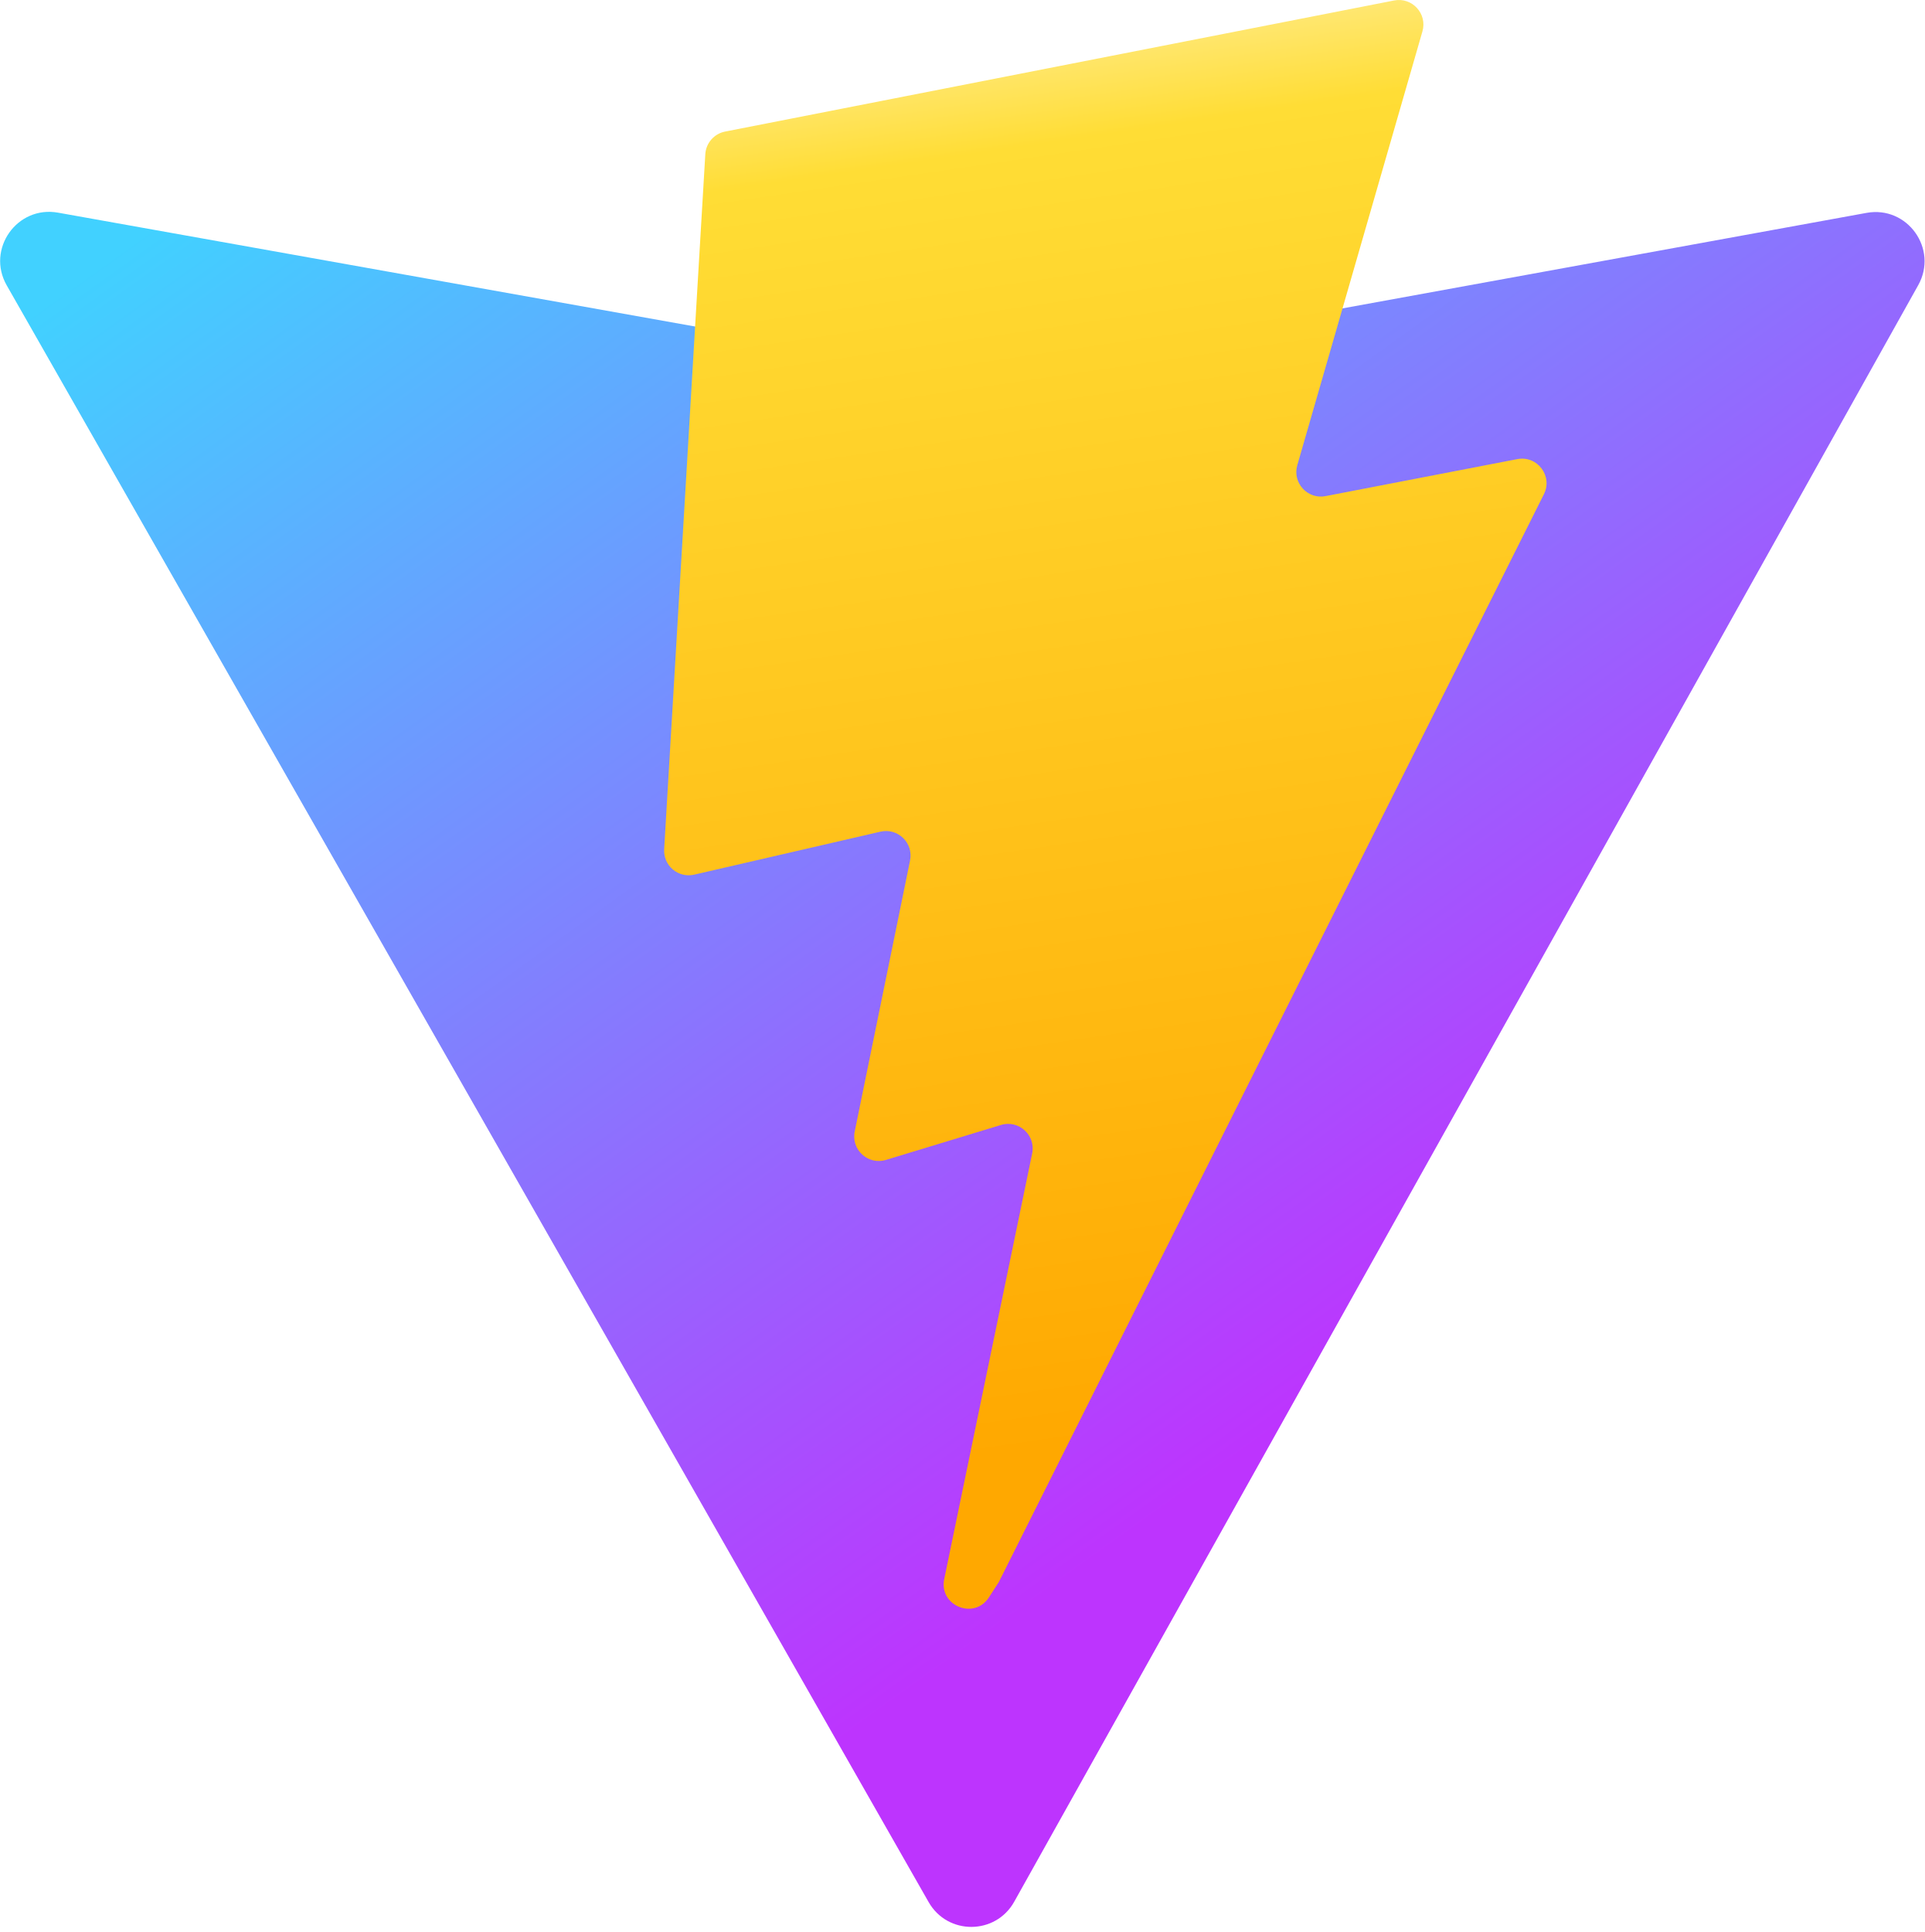
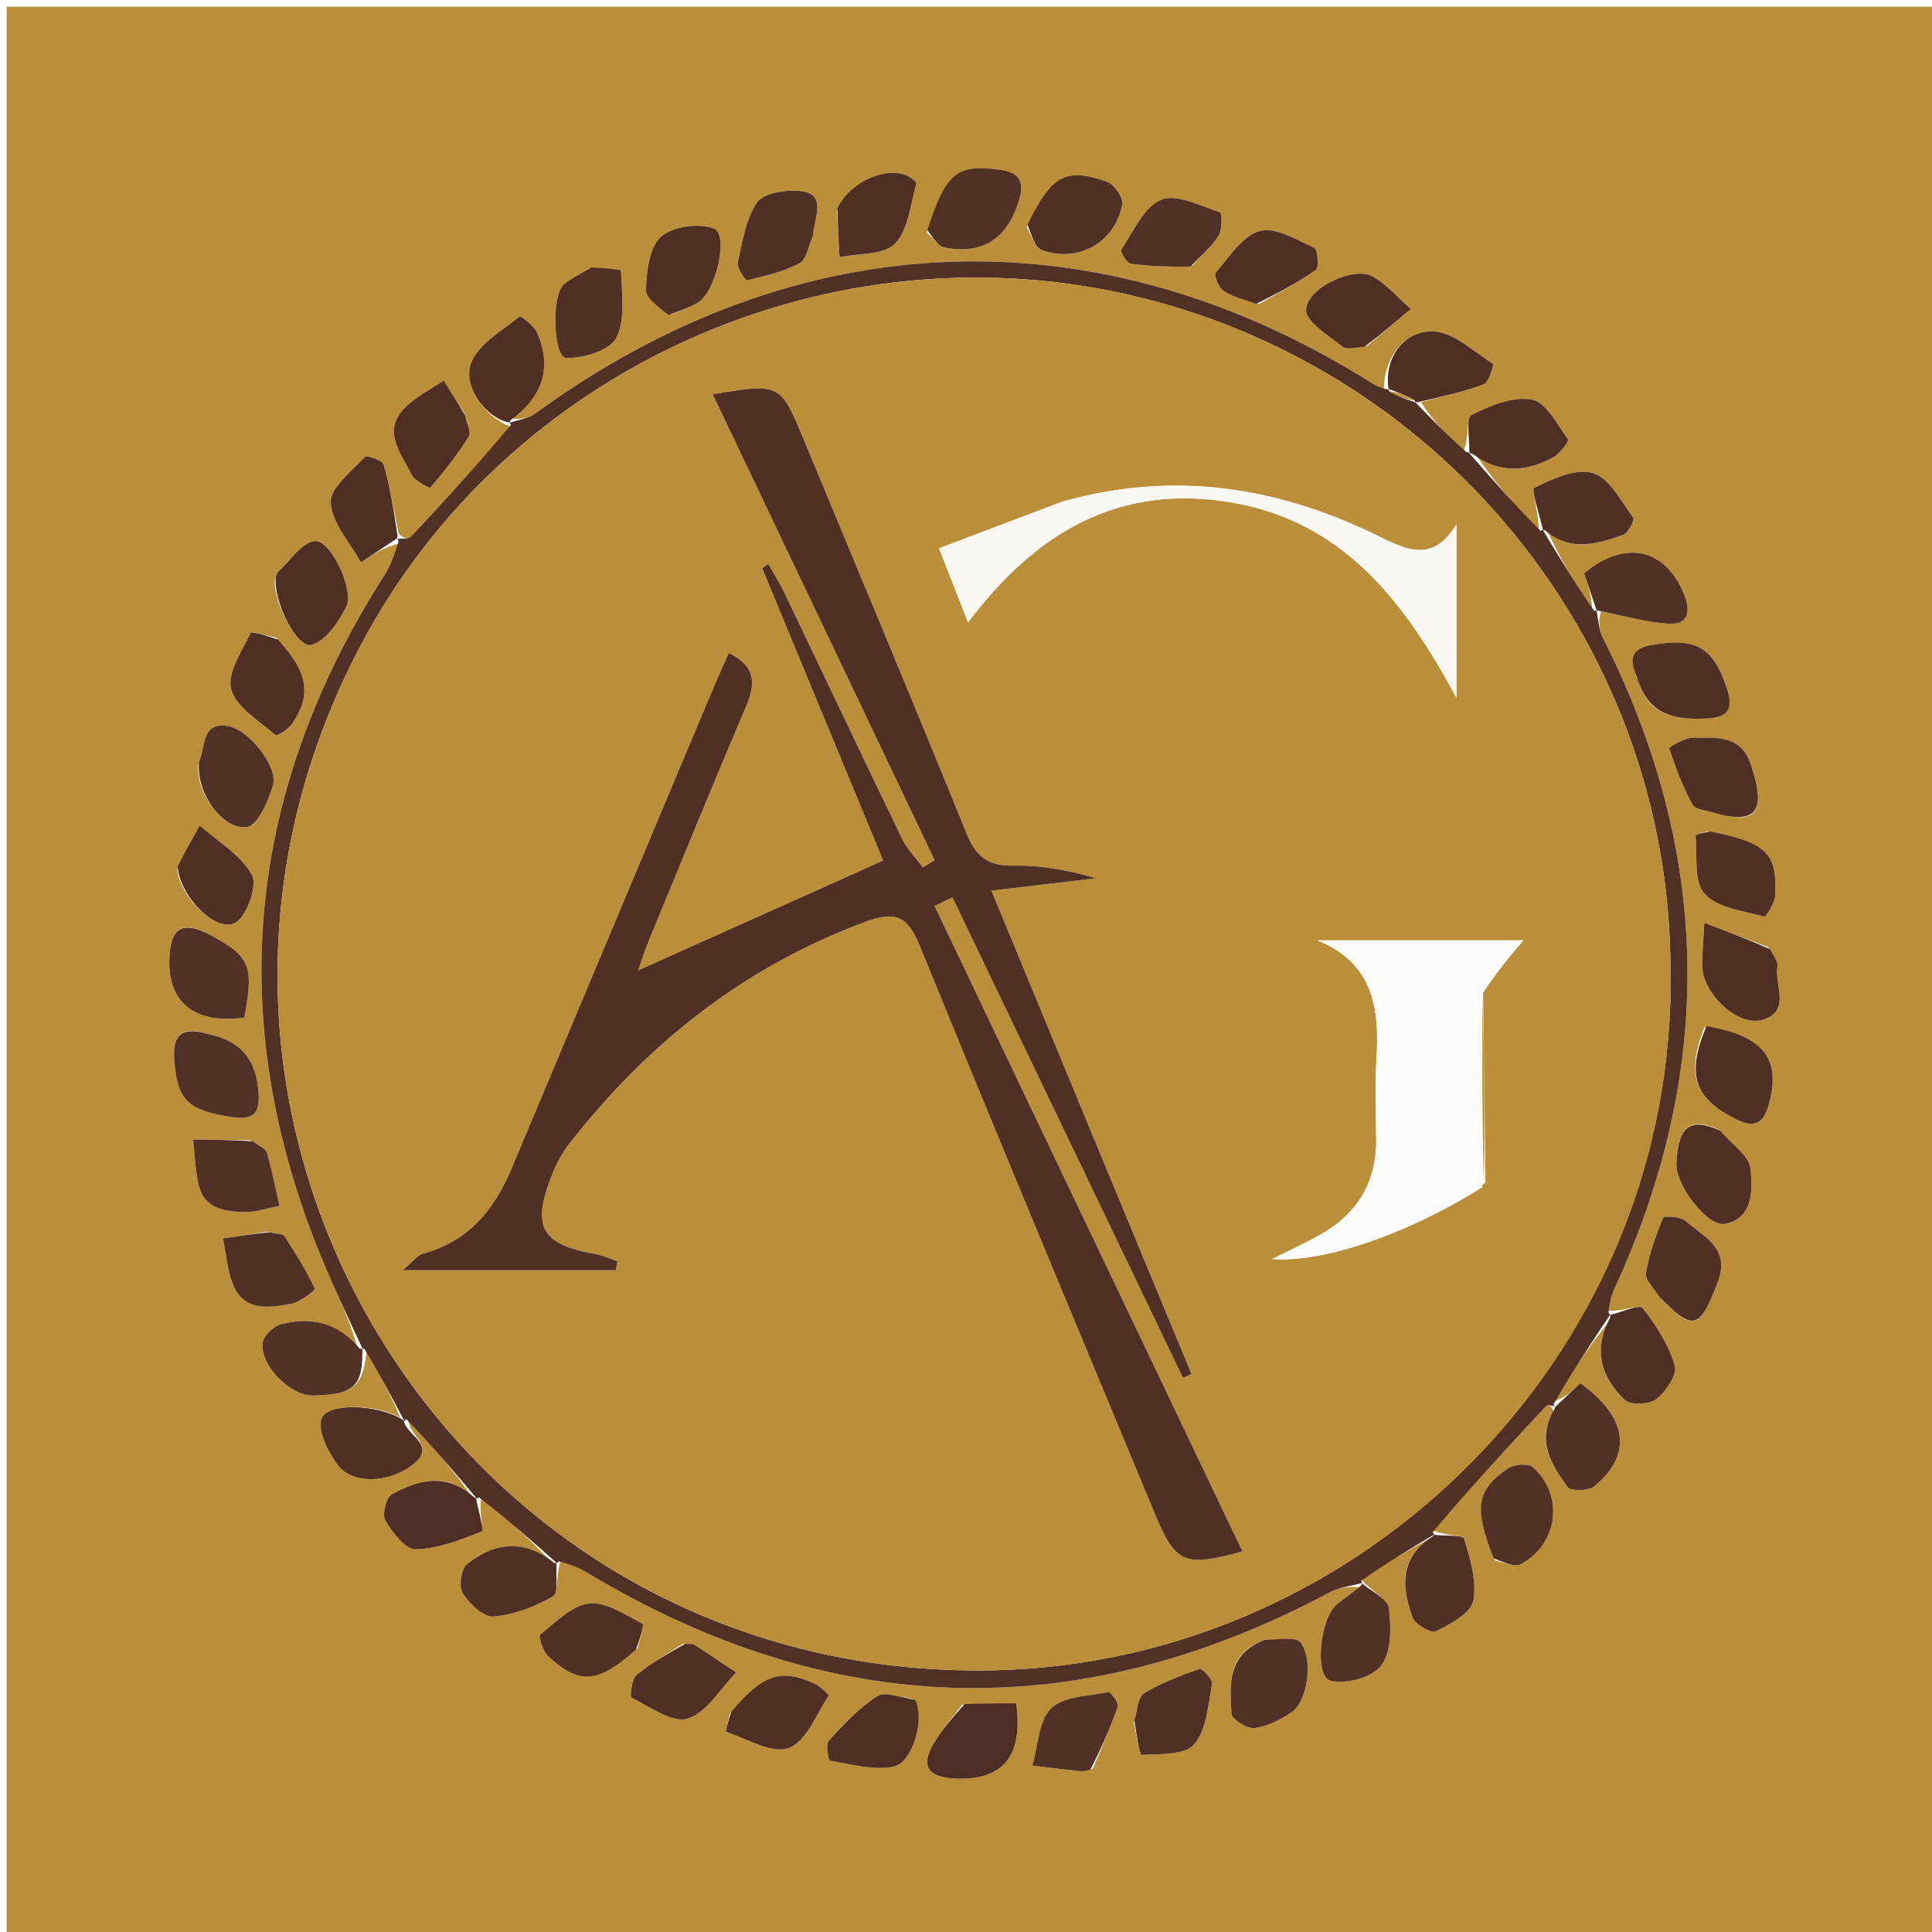
- <svg xmlns="http://www.w3.org/2000/svg" aria-hidden="true" role="img" class="iconify iconify--logos" width="31.88" height="32" preserveAspectRatio="xMidYMid meet" viewBox="0 0 256 257">
-   <defs>
-     <linearGradient id="IconifyId1813088fe1fbc01fb466" x1="-.828%" x2="57.636%" y1="7.652%" y2="78.411%">
-       <stop offset="0%" stop-color="#41D1FF" />
-       <stop offset="100%" stop-color="#BD34FE" />
-     </linearGradient>
-     <linearGradient id="IconifyId1813088fe1fbc01fb467" x1="43.376%" x2="50.316%" y1="2.242%" y2="89.03%">
-       <stop offset="0%" stop-color="#FFEA83" />
-       <stop offset="8.333%" stop-color="#FFDD35" />
-       <stop offset="100%" stop-color="#FFA800" />
-     </linearGradient>
-   </defs>
-   <path fill="url(#IconifyId1813088fe1fbc01fb466)" d="M255.153 37.938L134.897 252.976c-2.483 4.44-8.862 4.466-11.382.048L.875 37.958c-2.746-4.814 1.371-10.646 6.827-9.67l120.385 21.517a6.537 6.537 0 0 0 2.322-.004l117.867-21.483c5.438-.991 9.574 4.796 6.877 9.62Z" />
-   <path fill="url(#IconifyId1813088fe1fbc01fb467)" d="M185.432.063L96.44 17.501a3.268 3.268 0 0 0-2.634 3.014l-5.474 92.456a3.268 3.268 0 0 0 3.997 3.378l24.777-5.718c2.318-.535 4.413 1.507 3.936 3.838l-7.361 36.047c-.495 2.426 1.782 4.5 4.151 3.78l15.304-4.649c2.372-.72 4.652 1.36 4.15 3.788l-11.698 56.621c-.732 3.542 3.979 5.473 5.943 2.437l1.313-2.028l72.516-144.72c1.215-2.423-.88-5.186-3.54-4.672l-25.505 4.922c-2.396.462-4.435-1.77-3.759-4.114l16.646-57.705c.677-2.35-1.37-4.583-3.769-4.113Z" />
+ <svg xmlns="http://www.w3.org/2000/svg" version="1.1" id="Layer_1" x="0px" y="0px" width="100%" viewBox="0 0 288 288" enable-background="new 0 0 288 288" xml:space="preserve">
+   <path fill="#BB8F39" opacity="1" stroke="none" d=" M1,106   C1,70.667 1,35.833 1,1   C97,1 193,1 289,1   C289,97 289,193 289,289   C193,289 97,289 1,289   C1,228.167 1,167.333 1,106  M206.298,58.045   C205.71,57.741 205.094,57.479 204.535,57.127   C163.668,31.432 119.048,33.06 79.817,61.622   C78.752,62.397 77.257,62.58 76.113,62.35   C80.911,59.114 82.404,54.812 79.998,49.476   C79.55,48.482 77.606,47.07 77.446,47.2   C74.87,49.289 71.447,51.171 70.29,53.96   C68.791,57.572 72.573,62.463 76.328,63.667   C71.333,69.107 66.362,74.569 61.3,79.946   C60.888,80.383 59.854,80.234 59.415,79.484   C58.713,76.065 58.145,72.609 57.191,69.262   C57.01,68.625 54.666,67.831 54.404,68.114   C52.43,70.242 49.208,72.692 49.311,74.905   C49.452,77.943 52.177,80.86 53.795,83.83   C55.605,82.624 57.415,81.419 59.667,80.994   C58.872,82.605 58.22,84.306 57.26,85.811   C35.767,119.547 33.285,154.672 49.498,191.176   C50.965,194.478 52.521,197.741 53.307,201.159   C50.398,197.164 46.378,196.222 41.872,197.408   C40.754,197.702 39.255,199.159 39.148,200.207   C38.798,203.629 43.357,208.105 46.66,208.028   C52.845,207.884 54.138,206.641 54.664,201.168   C56.542,204.733 58.419,208.298 59.661,211.353   C56.084,209.214 48.525,209.098 47.901,211.59   C47.413,213.544 48.92,216.411 50.301,218.323   C52.433,221.277 57.921,221.176 61.569,218.297   C65.26,215.384 60.473,213.965 60.967,211.387   C64.349,215.404 67.732,219.422 70.288,223.024   C66.407,219.361 62.27,220.64 58.378,222.773   C57.541,223.232 56.93,225.811 57.448,226.673   C58.514,228.45 60.441,230.987 61.961,230.951   C65.313,230.874 68.681,229.52 71.881,228.274   C72.167,228.163 71.284,225.046 71.821,223.07   C75.554,226.387 79.287,229.704 82.303,232.991   C78.04,229.33 73.666,229.947 69.638,233.145   C68.747,233.852 68.356,236.513 68.974,237.494   C69.968,239.072 72.084,241.098 73.563,240.975   C76.615,240.721 79.751,239.507 82.438,237.966   C83.288,237.478 82.822,234.695 83.625,232.517   C84.951,233.167 86.333,233.722 87.594,234.479   C123.891,256.271 160.713,257.381 198.126,237.406   C199.6,236.619 201.395,236.434 202.843,236.642   C201.623,237.501 200.319,238.263 199.2,239.238   C196.767,241.359 195.914,249.884 198.309,250.528   C200.586,251.139 204.582,250.043 205.909,248.268   C207.444,246.214 207.385,242.536 207.026,239.688   C206.853,238.314 204.404,237.228 202.788,235.306   C206.482,233.104 210.176,230.902 213.341,229.294   C208.459,232.293 208.996,236.718 210.568,241.115   C210.939,242.151 213.341,243.53 214.021,243.187   C216.176,242.103 219.211,240.538 219.595,238.681   C220.198,235.757 219.151,232.375 218.24,229.357   C218.065,228.777 215.299,228.978 213.358,228.034   C219.065,221.867 224.763,215.691 230.512,209.564   C230.714,209.349 231.423,209.61 231.568,210.41   C228.837,214.801 231.328,218.355 233.706,221.693   C234.154,222.32 236.836,222.258 237.682,221.551   C243.396,216.774 242.655,211.331 235.568,206.178   C234.338,207.35 233.057,208.57 231.318,209.014   C234.216,204.67 237.114,200.326 240.109,196.711   C237.397,201.309 238.729,205.384 242.232,208.702   C243.075,209.502 245.893,209.364 246.92,208.547   C248.344,207.414 250.049,204.904 249.655,203.566   C248.743,200.47 246.878,197.537 244.842,194.981   C244.383,194.404 241.652,195.635 239.534,195.341   C239.911,194.251 240.197,193.119 240.678,192.076   C255.718,159.443 255.161,127.112 238.913,95.04   C238.301,93.831 238.272,92.326 238.657,91.143   C242.091,91.794 245.508,92.82 248.965,92.977   C251.609,93.097 252.052,91.14 251.098,88.744   C248.303,81.719 242.301,80.364 236.142,85.453   C236.768,87.308 237.393,89.162 237.311,91.159   C234.86,87.089 232.409,83.02 230.689,79.185   C234.266,82.401 238.157,81.016 241.912,79.744   C242.679,79.484 243.714,77.503 243.469,77.172   C241.655,74.72 239.916,71.274 237.43,70.518   C234.9,69.749 231.404,71.408 228.685,72.73   C228.22,72.956 229.528,76.829 229.333,79.306   C225.901,75.393 222.469,71.481 220.017,67.768   C223.762,70.77 227.697,70.248 231.554,68.159   C232.537,67.626 233.93,65.749 233.745,65.493   C232.148,63.28 230.48,59.971 228.351,59.574   C225.532,59.047 222.084,60.474 219.327,61.884   C218.503,62.306 219.088,65.482 218.103,67.318   C215.724,64.863 213.346,62.408 211.812,59.949   C214.942,59.101 218.138,58.429 221.155,57.283   C221.938,56.985 222.709,54.332 222.554,54.234   C219.63,52.388 216.571,49.413 213.531,49.404   C208.866,49.389 206.296,53.787 206.298,58.045  M188.173,244.624   C182.847,246.609 183.33,251.232 183.584,255.479   C183.633,256.305 185.92,257.726 187.029,257.598   C188.912,257.381 190.802,256.348 192.464,255.299   C194.842,253.8 195.9,247.495 193.856,244.829   C193.153,243.914 190.578,244.434 188.173,244.624  M138.168,34.681   C139.042,35.447 139.822,36.708 140.807,36.896   C146.577,37.998 150.218,35.522 151.942,29.74   C152.74,27.063 151.954,25.708 149.093,25.314   C142.662,24.427 141.033,25.66 138.168,34.681  M162.908,263.658   C164.176,260.588 165.544,257.553 166.615,254.416   C166.799,253.876 165.577,252.179 165.242,252.244   C162.283,252.818 158.557,252.834 156.686,254.672   C154.79,256.535 154.743,260.28 153.886,263.201   C156.319,263.488 158.75,263.784 161.185,264.049   C161.501,264.084 161.835,263.957 162.908,263.658  M222.85,232.619   C224.132,232.846 225.731,233.678 226.643,233.2   C232.275,230.246 233.223,222.941 228.514,218.723   C227.829,218.11 225.689,218.266 224.791,218.888   C220.062,222.16 219.701,224.725 222.85,232.619  M30.485,138.97   C27.081,137.266 25.609,138.548 25.302,142.122   C24.694,149.191 28.729,152.722 36.41,151.699   C37.893,143.877 37.325,142.53 30.485,138.97  M153.035,33.862   C153.771,35.034 154.256,36.886 155.284,37.264   C160.716,39.259 166.246,36.14 167.292,30.462   C167.474,29.472 166.08,27.47 165.006,27.091   C158.869,24.928 156.773,26.12 153.035,33.862  M37.238,169.962   C34.418,169.93 31.598,169.898 28.779,169.867   C29.032,172.083 29.098,174.342 29.579,176.508   C30.404,180.225 33.53,180.63 36.562,180.667   C38.259,180.688 39.964,180.086 41.665,179.765   C41.065,177.125 40.56,174.458 39.8,171.865   C39.608,171.212 38.601,170.799 37.238,169.962  M29.568,113.973   C29.199,118.091 33.071,123.751 36.835,123.26   C38.407,123.055 40.017,119.39 40.695,117.034   C41.498,114.24 36.976,108.645 33.887,108.213   C30.048,107.676 30.663,111.141 29.568,113.973  M69.183,61.517   C68.169,59.914 67.156,58.311 66.142,56.708   C64.18,58.063 61.945,59.152 60.314,60.828   C56.889,64.348 59.839,67.615 61.356,70.751   C61.809,71.687 64.062,72.812 64.145,72.714   C66.191,70.29 68.167,67.784 69.871,65.111   C70.262,64.498 69.609,63.22 69.183,61.517  M101.74,245.062   C99.428,246.582 96.972,247.933 94.881,249.714   C94.15,250.336 93.866,252.929 94.149,253.07   C96.876,254.424 100.22,256.903 102.498,256.195   C105.348,255.31 107.361,251.728 109.735,249.31   C107.656,247.925 105.586,246.527 103.488,245.171   C103.239,245.01 102.842,245.078 101.74,245.062  M177.778,39.538   C179.108,38.066 180.664,36.731 181.679,35.067   C182.228,34.167 182.163,31.747 181.846,31.645   C178.944,30.705 175.388,28.826 173.085,29.782   C170.499,30.855 168.951,34.54 167.146,37.219   C166.955,37.503 167.991,39.242 168.593,39.325   C171.415,39.714 174.285,39.759 177.778,39.538  M39.782,183.62   C37.604,183.948 35.426,184.276 33.249,184.605   C33.685,186.797 33.86,189.085 34.611,191.164   C36.2,195.561 39.975,194.987 43.416,194.353   C44.747,194.107 47.03,192.287 46.947,192.114   C45.645,189.411 44.079,186.825 42.43,184.307   C42.16,183.894 41.205,183.931 39.782,183.62  M247.718,193.713   C252.231,198.329 253.338,198.101 255.679,192.074   C255.918,191.457 256.203,190.849 256.366,190.211   C257.499,185.751 253.715,184.198 251.264,181.996   C250.532,181.339 248.032,181.242 247.913,181.532   C246.822,184.194 245.831,186.957 245.363,189.782   C245.198,190.779 246.557,192.028 247.718,193.713  M30.632,154.024   C27.137,152.986 25.711,154.215 25.971,157.904   C26.4,163.983 27.909,165.507 34.509,166.507   C37.533,166.965 38.763,166.233 38.545,162.92   C38.231,158.14 36.076,155.211 30.632,154.024  M26.426,129.574   C26.774,133.518 32.044,139.009 34.985,137.599   C36.719,136.768 38.417,132.039 37.56,130.451   C35.944,127.456 32.47,125.464 29.768,123.055   C28.695,124.971 27.622,126.887 26.426,129.574  M203.768,51.585   C205.946,49.742 208.123,47.899 210.301,46.056   C208.408,44.401 206.719,42.377 204.569,41.185   C201.82,39.662 194.766,42.925 194.699,46.21   C194.663,48.022 198.084,50.021 200.15,51.684   C200.752,52.17 202.053,51.789 203.768,51.585  M254.073,153.123   C251.291,160.245 252.587,163.768 258.875,166.882   C261.503,168.183 262.831,167.505 263.617,164.789   C265.594,157.967 263.038,154.484 254.073,153.123  M95.067,245.684   C95.329,244.422 96.083,242.205 95.777,242.048   C93.22,240.732 90.352,238.75 87.808,239.034   C85.213,239.324 82.798,241.852 80.529,243.68   C80.228,243.922 80.933,246.154 81.715,246.878   C86.362,251.181 89.068,250.963 95.067,245.684  M244.16,101.334   C245.724,106.916 250.077,107.36 254.795,107.078   C257.721,106.903 258.365,105.469 257.462,102.722   C255.414,96.493 252.894,94.999 246.294,96.126   C243.311,96.635 242.735,98.071 244.16,101.334  M40.958,86.275   C40.758,89.867 44.322,96.759 46.485,96.113   C48.592,95.484 50.441,92.736 51.593,90.501   C52.88,88.004 49.286,80.392 46.896,80.66   C44.95,80.877 43.28,83.587 41.495,85.2   C41.378,85.307 41.32,85.48 40.958,86.275  M169.033,256.877   C169.413,258.528 169.873,261.62 170.16,261.604   C172.879,261.453 176.61,261.664 178.011,260.027   C179.888,257.833 180.094,254.116 180.684,250.991   C180.804,250.352 179.174,248.647 178.819,248.772   C175.968,249.768 173.105,250.879 170.525,252.421   C169.659,252.939 169.6,254.806 169.033,256.877  M136.082,253.238   C134.281,253.053 131.977,252.079 130.78,252.842   C128.049,254.585 125.751,257.078 123.535,259.501   C123.048,260.034 123.486,262.432 123.749,262.476   C126.882,263.001 130.198,263.941 133.19,263.358   C135.993,262.813 137.88,256.344 136.082,253.238  M124.764,31.441   C124.892,33.737 125.02,36.034 125.148,38.33   C127.984,37.736 131.744,38.04 133.417,36.317   C135.429,34.246 135.706,30.462 136.596,27.38   C136.67,27.124 135.758,26.413 135.194,26.17   C131.997,24.79 126.728,27.119 124.764,31.441  M254.519,123.924   C253.907,124.128 252.75,124.383 252.764,124.529   C253.04,127.517 252.449,131.386 254.099,133.234   C255.993,135.356 259.871,135.77 262.968,136.641   C263.229,136.714 264.548,134.656 264.608,133.546   C264.956,127.193 263.357,125.629 254.519,123.924  M187.632,45.352   C190.505,43.676 193.469,42.127 196.167,40.206   C196.658,39.857 196.423,37.18 195.903,36.944   C193.279,35.752 190.105,33.788 187.784,34.441   C185.192,35.171 183.22,38.343 181.217,40.659   C180.917,41.005 181.663,42.867 182.38,43.349   C183.714,44.243 185.383,44.637 187.632,45.352  M121.246,34.683   C121.422,32.161 123.514,28.646 118.735,28.426   C116.716,28.333 113.673,28.892 112.798,30.251   C111.168,32.782 110.636,36.084 109.985,39.137   C109.818,39.92 111.106,41.832 111.39,41.766   C114.041,41.157 116.763,40.509 119.149,39.266   C120.187,38.725 120.49,36.774 121.246,34.683  M87.788,40.045   C86.519,40.834 85.107,41.465 84.012,42.448   C82.157,44.113 82.5,53.293 84.41,53.357   C86.966,53.444 90.912,52.228 91.873,50.35   C93.28,47.597 92.669,43.76 92.577,40.394   C92.57,40.128 89.902,39.935 87.788,40.045  M108.79,255.489   C108.588,256.415 108.127,258.121 108.221,258.152   C111.353,259.191 115.051,261.491 117.572,260.579   C120.177,259.637 121.674,255.571 123.515,252.779   C123.588,252.668 122.313,251.398 121.503,251.017   C116.476,248.657 113.683,249.57 108.79,255.489  M41.175,95.058   C39.846,94.8 37.494,94.056 37.35,94.36   C36.054,97.091 33.81,100.378 34.476,102.768   C35.229,105.469 38.65,107.468 41.075,109.583   C41.28,109.761 43.021,108.698 43.559,107.886   C46.473,103.486 45.933,100.336 41.175,95.058  M256.206,121.314   C263.223,123.296 262.726,119.235 260.953,113.876   C259.478,109.417 255.633,109.992 252.247,109.987   C251.054,109.986 248.774,111.408 248.827,111.569   C249.78,114.433 250.855,117.291 252.293,119.938   C252.705,120.696 254.348,120.784 256.206,121.314  M256.064,168.312   C251.881,166.484 250.168,167.914 249.906,173.451   C249.754,176.645 254.581,183.019 257.218,182.429   C261.459,181.479 261.202,177.262 260.956,174.3   C260.794,172.345 258.2,170.591 256.064,168.312  M100.045,46.848   C101.407,46.26 102.877,45.84 104.109,45.05   C106.789,43.33 108.662,34.912 106.405,34.058   C104.15,33.206 100.229,33.757 98.516,35.316   C96.771,36.904 96.408,40.451 96.283,43.178   C96.226,44.421 98.198,45.757 100.045,46.848  M263.553,141.178   C260.618,140.061 257.684,138.944 254.063,137.565   C253.913,140.511 253.709,142.287 253.754,144.056   C253.857,148.123 259.014,153.048 262.634,152.044   C267.1,150.806 264.466,146.799 264.958,144.028   C265.077,143.353 264.404,142.539 263.553,141.178  M143.392,254.148   C141.937,256.121 140.273,257.976 139.073,260.093   C137.163,263.465 138.587,264.916 142.243,265.112   C149.392,265.496 152.569,261.916 151.484,253.907   C149.109,253.907 146.654,253.907 143.392,254.148  z" />
+   <path fill="#513025" opacity="1" stroke="none" d=" M213.87,228.7   C210.176,230.902 206.482,233.104 202.901,235.649   C203.013,235.991 203.04,235.968 203.04,235.968   C201.395,236.434 199.6,236.619 198.126,237.406   C160.713,257.381 123.891,256.271 87.594,234.479   C86.333,233.722 84.951,233.167 83.309,232.753   C82.993,232.988 83.021,233.02 83.021,233.02   C79.287,229.704 75.554,226.387 71.405,223.214   C70.99,223.358 71.114,223.439 71.114,223.439   C67.732,219.422 64.349,215.404 60.594,211.575   C60.222,211.763 60.297,211.864 60.297,211.864   C58.419,208.298 56.542,204.733 54.337,201.086   C54.01,201.004 54.035,201.023 54.035,201.023   C52.521,197.741 50.965,194.478 49.498,191.176   C33.285,154.672 35.767,119.547 57.26,85.811   C58.22,84.306 58.872,82.605 59.431,80.632   C59.195,80.269 59.108,80.358 59.108,80.358   C59.854,80.234 60.888,80.383 61.3,79.946   C66.362,74.569 71.333,69.107 76.163,63.344   C75.998,63.021 75.963,63.04 75.963,63.04   C77.257,62.58 78.752,62.397 79.817,61.622   C119.048,33.06 163.668,31.432 204.535,57.127   C205.094,57.479 205.71,57.741 206.641,58.028   C206.984,58.011 206.974,57.979 207.089,58.334   C208.484,59.128 209.765,59.566 211.023,59.998   C211,59.99 210.968,59.953 210.968,59.953   C213.346,62.408 215.724,64.863 218.565,67.367   C219.027,67.417 219.037,67.569 219.037,67.569   C222.469,71.481 225.901,75.393 229.658,79.147   C229.984,78.988 229.958,78.951 229.958,78.951   C232.409,83.02 234.86,87.089 237.655,91.072   C237.998,90.986 237.971,90.959 237.971,90.959   C238.272,92.326 238.301,93.831 238.913,95.04   C255.161,127.112 255.718,159.443 240.678,192.076   C240.197,193.119 239.911,194.251 239.759,195.672   C239.983,196.002 240.013,195.983 240.013,195.983   C237.114,200.326 234.216,204.67 231.563,209.375   C231.809,209.736 231.896,209.648 231.896,209.648   C231.423,209.61 230.714,209.349 230.512,209.564   C224.763,215.691 219.065,221.867 213.563,228.403   C213.767,228.771 213.87,228.7 213.87,228.7  M248.994,149.342   C249.001,147.676 249.018,146.01 249.013,144.344   C248.875,97.066 216.108,55.669 169.841,44.316   C124.072,33.086 75.594,54.793 53.709,96.316   C16.845,166.26 66.95,249.152 146.008,249.014   C200.96,248.918 247.185,204.589 248.994,149.342  z" />
+   <path fill="#513025" opacity="1" stroke="none" d=" M188.516,244.461   C190.578,244.434 193.153,243.914 193.856,244.829   C195.9,247.495 194.842,253.8 192.464,255.299   C190.802,256.348 188.912,257.381 187.029,257.598   C185.92,257.726 183.633,256.305 183.584,255.479   C183.33,251.232 182.847,246.609 188.516,244.461  z" />
+   <path fill="#523125" opacity="1" stroke="none" d=" M138.245,34.289   C141.033,25.66 142.662,24.427 149.093,25.314   C151.954,25.708 152.74,27.063 151.942,29.74   C150.218,35.522 146.577,37.998 140.807,36.896   C139.822,36.708 139.042,35.447 138.245,34.289  z" />
+   <path fill="#513025" opacity="1" stroke="none" d=" M162.535,263.781   C161.835,263.957 161.501,264.084 161.185,264.049   C158.75,263.784 156.319,263.488 153.886,263.201   C154.743,260.28 154.79,256.535 156.686,254.672   C158.557,252.834 162.283,252.818 165.242,252.244   C165.577,252.179 166.799,253.876 166.615,254.416   C165.544,257.553 164.176,260.588 162.535,263.781  z" />
+   <path fill="#513125" opacity="1" stroke="none" d=" M222.663,232.298   C219.701,224.725 220.062,222.16 224.791,218.888   C225.689,218.266 227.829,218.11 228.514,218.723   C233.223,222.941 232.275,230.246 226.643,233.2   C225.731,233.678 224.132,232.846 222.663,232.298  z" />
+   <path fill="#513025" opacity="1" stroke="none" d=" M30.828,139.123   C37.325,142.53 37.893,143.877 36.41,151.699   C28.729,152.722 24.694,149.191 25.302,142.122   C25.609,138.548 27.081,137.266 30.828,139.123  z" />
+   <path fill="#513125" opacity="1" stroke="none" d=" M54.003,200.991   C54.138,206.641 52.845,207.884 46.66,208.028   C43.357,208.105 38.798,203.629 39.148,200.207   C39.255,199.159 40.754,197.702 41.872,197.408   C46.378,196.222 50.398,197.164 53.671,201.091   C54.035,201.023 54.01,201.004 54.003,200.991  z" />
+   <path fill="#523125" opacity="1" stroke="none" d=" M238.008,91.002   C237.393,89.162 236.768,87.308 236.14,85.453   C242.301,80.364 248.303,81.719 251.098,88.744   C252.052,91.14 251.609,93.097 248.965,92.977   C245.508,92.82 242.091,91.794 238.314,91.051   C237.971,90.959 237.998,90.986 238.008,91.002  z" />
+   <path fill="#503024" opacity="1" stroke="none" d=" M153.167,33.488   C156.773,26.12 158.869,24.928 165.006,27.091   C166.08,27.47 167.474,29.472 167.292,30.462   C166.246,36.14 160.716,39.259 155.284,37.264   C154.256,36.886 153.771,35.034 153.167,33.488  z" />
+   <path fill="#503025" opacity="1" stroke="none" d=" M59.979,211.608   C60.297,211.864 60.222,211.763 60.197,211.744   C60.473,213.965 65.26,215.384 61.569,218.297   C57.921,221.176 52.433,221.277 50.301,218.323   C48.92,216.411 47.413,213.544 47.901,211.59   C48.525,209.098 56.084,209.214 59.979,211.608  z" />
+   <path fill="#513025" opacity="1" stroke="none" d=" M231.732,210.029   C231.896,209.648 231.809,209.736 231.793,209.763   C233.057,208.57 234.338,207.35 235.568,206.178   C242.655,211.331 243.396,216.774 237.682,221.551   C236.836,222.258 234.154,222.32 233.706,221.693   C231.328,218.355 228.837,214.801 231.732,210.029  z" />
+   <path fill="#502F24" opacity="1" stroke="none" d=" M230.001,79.003   C229.528,76.829 228.22,72.956 228.685,72.73   C231.404,71.408 234.9,69.749 237.43,70.518   C239.916,71.274 241.655,74.72 243.469,77.172   C243.714,77.503 242.679,79.484 241.912,79.744   C238.157,81.016 234.266,82.401 230.323,79.068   C229.958,78.951 229.984,78.988 230.001,79.003  z" />
+   <path fill="#513025" opacity="1" stroke="none" d=" M37.603,170.118   C38.601,170.799 39.608,171.212 39.8,171.865   C40.56,174.458 41.065,177.125 41.665,179.765   C39.964,180.086 38.259,180.688 36.562,180.667   C33.53,180.63 30.404,180.225 29.579,176.508   C29.098,174.342 29.032,172.083 28.779,169.867   C31.598,169.898 34.418,169.93 37.603,170.118  z" />
+   <path fill="#513025" opacity="1" stroke="none" d=" M29.672,113.597   C30.663,111.141 30.048,107.676 33.887,108.213   C36.976,108.645 41.498,114.24 40.695,117.034   C40.017,119.39 38.407,123.055 36.835,123.26   C33.071,123.751 29.199,118.091 29.672,113.597  z" />
+   <path fill="#4F2F24" opacity="1" stroke="none" d=" M69.31,61.882   C69.609,63.22 70.262,64.498 69.871,65.111   C68.167,67.784 66.191,70.29 64.145,72.714   C64.062,72.812 61.809,71.687 61.356,70.751   C59.839,67.615 56.889,64.348 60.314,60.828   C61.945,59.152 64.18,58.063 66.142,56.708   C67.156,58.311 68.169,59.914 69.31,61.882  z" />
+   <path fill="#503024" opacity="1" stroke="none" d=" M102.127,245.051   C102.842,245.078 103.239,245.01 103.488,245.171   C105.586,246.527 107.656,247.925 109.735,249.31   C107.361,251.728 105.348,255.31 102.498,256.195   C100.22,256.903 96.876,254.424 94.149,253.07   C93.866,252.929 94.15,250.336 94.881,249.714   C96.972,247.933 99.428,246.582 102.127,245.051  z" />
+   <path fill="#513025" opacity="1" stroke="none" d=" M177.457,39.733   C174.285,39.759 171.415,39.714 168.593,39.325   C167.991,39.242 166.955,37.503 167.146,37.219   C168.951,34.54 170.499,30.855 173.085,29.782   C175.388,28.826 178.944,30.705 181.846,31.645   C182.163,31.747 182.228,34.167 181.679,35.067   C180.664,36.731 179.108,38.066 177.457,39.733  z" />
+   <path fill="#503024" opacity="1" stroke="none" d=" M40.174,183.69   C41.205,183.931 42.16,183.894 42.43,184.307   C44.079,186.825 45.645,189.411 46.947,192.114   C47.03,192.287 44.747,194.107 43.416,194.353   C39.975,194.987 36.2,195.561 34.611,191.164   C33.86,189.085 33.685,186.797 33.249,184.605   C35.426,184.276 37.604,183.948 40.174,183.69  z" />
+   <path fill="#503024" opacity="1" stroke="none" d=" M247.469,193.438   C246.557,192.028 245.198,190.779 245.363,189.782   C245.831,186.957 246.822,184.194 247.913,181.532   C248.032,181.242 250.532,181.339 251.264,181.996   C253.715,184.198 257.499,185.751 256.366,190.211   C256.203,190.849 255.918,191.457 255.679,192.074   C253.338,198.101 252.231,198.329 247.469,193.438  z" />
+   <path fill="#513025" opacity="1" stroke="none" d=" M30.994,154.132   C36.076,155.211 38.231,158.14 38.545,162.92   C38.763,166.233 37.533,166.965 34.509,166.507   C27.909,165.507 26.4,163.983 25.971,157.904   C25.711,154.215 27.137,152.986 30.994,154.132  z" />
+   <path fill="#4F2F24" opacity="1" stroke="none" d=" M26.488,129.189   C27.622,126.887 28.695,124.971 29.768,123.055   C32.47,125.464 35.944,127.456 37.56,130.451   C38.417,132.039 36.719,136.768 34.985,137.599   C32.044,139.009 26.774,133.518 26.488,129.189  z" />
+   <path fill="#4F2F24" opacity="1" stroke="none" d=" M219.527,67.668   C219.037,67.569 219.027,67.417 219.027,67.407   C219.088,65.482 218.503,62.306 219.327,61.884   C222.084,60.474 225.532,59.047 228.351,59.574   C230.48,59.971 232.148,63.28 233.745,65.493   C233.93,65.749 232.537,67.626 231.554,68.159   C227.697,70.248 223.762,70.77 219.527,67.668  z" />
+   <path fill="#4F2F24" opacity="1" stroke="none" d=" M203.401,51.695   C202.053,51.789 200.752,52.17 200.15,51.684   C198.084,50.021 194.663,48.022 194.699,46.21   C194.766,42.925 201.82,39.662 204.569,41.185   C206.719,42.377 208.408,44.401 210.301,46.056   C208.123,47.899 205.946,49.742 203.401,51.695  z" />
+   <path fill="#4F2F24" opacity="1" stroke="none" d=" M254.384,152.964   C263.038,154.484 265.594,157.967 263.617,164.789   C262.831,167.505 261.503,168.183 258.875,166.882   C252.587,163.768 251.291,160.245 254.384,152.964  z" />
+   <path fill="#4F2F24" opacity="1" stroke="none" d=" M239.975,196.018   C241.652,195.635 244.383,194.404 244.842,194.981   C246.878,197.537 248.743,200.47 249.655,203.566   C250.049,204.904 248.344,207.414 246.92,208.547   C245.893,209.364 243.075,209.502 242.232,208.702   C238.729,205.384 237.397,201.309 240.061,196.347   C240.013,195.983 239.983,196.002 239.975,196.018  z" />
+   <path fill="#502F24" opacity="1" stroke="none" d=" M94.806,245.921   C89.068,250.963 86.362,251.181 81.715,246.878   C80.933,246.154 80.228,243.922 80.529,243.68   C82.798,241.852 85.213,239.324 87.808,239.034   C90.352,238.75 93.22,240.732 95.777,242.048   C96.083,242.205 95.329,244.422 94.806,245.921  z" />
+   <path fill="#503024" opacity="1" stroke="none" d=" M244.031,100.974   C242.735,98.071 243.311,96.635 246.294,96.126   C252.894,94.999 255.414,96.493 257.462,102.722   C258.365,105.469 257.721,106.903 254.795,107.078   C250.077,107.36 245.724,106.916 244.031,100.974  z" />
+   <path fill="#503024" opacity="1" stroke="none" d=" M82.976,232.975   C82.822,234.695 83.288,237.478 82.438,237.966   C79.751,239.507 76.615,240.721 73.563,240.975   C72.084,241.098 69.968,239.072 68.974,237.494   C68.356,236.513 68.747,233.852 69.638,233.145   C73.666,229.947 78.04,229.33 82.662,233.006   C83.021,233.02 82.993,232.988 82.976,232.975  z" />
+   <path fill="#503024" opacity="1" stroke="none" d=" M213.606,228.997   C213.87,228.7 213.767,228.771 213.747,228.795   C215.299,228.978 218.065,228.777 218.24,229.357   C219.151,232.375 220.198,235.757 219.595,238.681   C219.211,240.538 216.176,242.103 214.021,243.187   C213.341,243.53 210.939,242.151 210.568,241.115   C208.996,236.718 208.459,232.293 213.606,228.997  z" />
+   <path fill="#513125" opacity="1" stroke="none" d=" M202.999,236.002   C204.404,237.228 206.853,238.314 207.026,239.688   C207.385,242.536 207.444,246.214 205.909,248.268   C204.582,250.043 200.586,251.139 198.309,250.528   C195.914,249.884 196.767,241.359 199.2,239.238   C200.319,238.263 201.623,237.501 202.942,236.305   C203.04,235.968 203.013,235.991 202.999,236.002  z" />
+   <path fill="#4F2F24" opacity="1" stroke="none" d=" M41.097,85.948   C41.32,85.48 41.378,85.307 41.495,85.2   C43.28,83.587 44.95,80.877 46.896,80.66   C49.286,80.392 52.88,88.004 51.593,90.501   C50.441,92.736 48.592,95.484 46.485,96.113   C44.322,96.759 40.758,89.867 41.097,85.948  z" />
+   <path fill="#503024" opacity="1" stroke="none" d=" M169.103,256.467   C169.6,254.806 169.659,252.939 170.525,252.421   C173.105,250.879 175.968,249.768 178.819,248.772   C179.174,248.647 180.804,250.352 180.684,250.991   C180.094,254.116 179.888,257.833 178.011,260.027   C176.61,261.664 172.879,261.453 170.16,261.604   C169.873,261.62 169.413,258.528 169.103,256.467  z" />
+   <path fill="#4F2F24" opacity="1" stroke="none" d=" M136.432,253.393   C137.88,256.344 135.993,262.813 133.19,263.358   C130.198,263.941 126.882,263.001 123.749,262.476   C123.486,262.432 123.048,260.034 123.535,259.501   C125.751,257.078 128.049,254.585 130.78,252.842   C131.977,252.079 134.281,253.053 136.432,253.393  z" />
+   <path fill="#4F2F24" opacity="1" stroke="none" d=" M124.838,31.046   C126.728,27.119 131.997,24.79 135.194,26.17   C135.758,26.413 136.67,27.124 136.596,27.38   C135.706,30.462 135.429,34.246 133.417,36.317   C131.744,38.04 127.984,37.736 125.148,38.33   C125.02,36.034 124.892,33.737 124.838,31.046  z" />
+   <path fill="#503024" opacity="1" stroke="none" d=" M254.939,123.957   C263.357,125.629 264.956,127.193 264.608,133.546   C264.548,134.656 263.229,136.714 262.968,136.641   C259.871,135.77 255.993,135.356 254.099,133.234   C252.449,131.386 253.04,127.517 252.764,124.529   C252.75,124.383 253.907,124.128 254.939,123.957  z" />
+   <path fill="#4F2E24" opacity="1" stroke="none" d=" M206.998,58.021   C206.296,53.787 208.866,49.389 213.531,49.404   C216.571,49.413 219.63,52.388 222.554,54.234   C222.709,54.332 221.938,56.985 221.155,57.283   C218.138,58.429 214.942,59.101 211.39,59.951   C210.968,59.953 211,59.99 210.868,59.668   C209.482,58.89 208.228,58.434 206.974,57.979   C206.974,57.979 206.984,58.011 206.998,58.021  z" />
+   <path fill="#4F2F24" opacity="1" stroke="none" d=" M187.272,45.296   C185.383,44.637 183.714,44.243 182.38,43.349   C181.663,42.867 180.917,41.005 181.217,40.659   C183.22,38.343 185.192,35.171 187.784,34.441   C190.105,33.788 193.279,35.752 195.903,36.944   C196.423,37.18 196.658,39.857 196.167,40.206   C193.469,42.127 190.505,43.676 187.272,45.296  z" />
+   <path fill="#503025" opacity="1" stroke="none" d=" M121.186,35.073   C120.49,36.774 120.187,38.725 119.149,39.266   C116.763,40.509 114.041,41.157 111.39,41.766   C111.106,41.832 109.818,39.92 109.985,39.137   C110.636,36.084 111.168,32.782 112.798,30.251   C113.673,28.892 116.716,28.333 118.735,28.426   C123.514,28.646 121.422,32.161 121.186,35.073  z" />
+   <path fill="#503024" opacity="1" stroke="none" d=" M88.13,39.877   C89.902,39.935 92.57,40.128 92.577,40.394   C92.669,43.76 93.28,47.597 91.873,50.35   C90.912,52.228 86.966,53.444 84.41,53.357   C82.5,53.293 82.157,44.113 84.012,42.448   C85.107,41.465 86.519,40.834 88.13,39.877  z" />
+   <path fill="#4F2F24" opacity="1" stroke="none" d=" M59.262,79.921   C59.108,80.358 59.195,80.269 59.211,80.242   C57.415,81.419 55.605,82.624 53.795,83.83   C52.177,80.86 49.452,77.943 49.311,74.905   C49.208,72.692 52.43,70.242 54.404,68.114   C54.666,67.831 57.01,68.625 57.191,69.262   C58.145,72.609 58.713,76.065 59.262,79.921  z" />
+   <path fill="#503025" opacity="1" stroke="none" d=" M109.012,255.183   C113.683,249.57 116.476,248.657 121.503,251.017   C122.313,251.398 123.588,252.668 123.515,252.779   C121.674,255.571 120.177,259.637 117.572,260.579   C115.051,261.491 111.353,259.191 108.221,258.152   C108.127,258.121 108.588,256.415 109.012,255.183  z" />
+   <path fill="#4E2E24" opacity="1" stroke="none" d=" M70.701,223.232   C71.114,223.439 70.99,223.358 70.967,223.341   C71.284,225.046 72.167,228.163 71.881,228.274   C68.681,229.52 65.313,230.874 61.961,230.951   C60.441,230.987 58.514,228.45 57.448,226.673   C56.93,225.811 57.541,223.232 58.378,222.773   C62.27,220.64 66.407,219.361 70.701,223.232  z" />
+   <path fill="#4F2F24" opacity="1" stroke="none" d=" M41.429,95.33   C45.933,100.336 46.473,103.486 43.559,107.886   C43.021,108.698 41.28,109.761 41.075,109.583   C38.65,107.468 35.229,105.469 34.476,102.768   C33.81,100.378 36.054,97.091 37.35,94.36   C37.494,94.056 39.846,94.8 41.429,95.33  z" />
+   <path fill="#4F2F24" opacity="1" stroke="none" d=" M255.816,121.246   C254.348,120.784 252.705,120.696 252.293,119.938   C250.855,117.291 249.78,114.433 248.827,111.569   C248.774,111.408 251.054,109.986 252.247,109.987   C255.633,109.992 259.478,109.417 260.953,113.876   C262.726,119.235 263.223,123.296 255.816,121.246  z" />
+   <path fill="#4F2E24" opacity="1" stroke="none" d=" M76.009,63.005   C72.573,62.463 68.791,57.572 70.29,53.96   C71.447,51.171 74.87,49.289 77.446,47.2   C77.606,47.07 79.55,48.482 79.998,49.476   C82.404,54.812 80.911,59.114 76.038,62.695   C75.963,63.04 75.998,63.021 76.009,63.005  z" />
+   <path fill="#4F2E24" opacity="1" stroke="none" d=" M256.379,168.529   C258.2,170.591 260.794,172.345 260.956,174.3   C261.202,177.262 261.459,181.479 257.218,182.429   C254.581,183.019 249.754,176.645 249.906,173.451   C250.168,167.914 251.881,166.484 256.379,168.529  z" />
+   <path fill="#4F2F24" opacity="1" stroke="none" d=" M99.647,46.949   C98.198,45.757 96.226,44.421 96.283,43.178   C96.408,40.451 96.771,36.904 98.516,35.316   C100.229,33.757 104.15,33.206 106.405,34.058   C108.662,34.912 106.789,43.33 104.109,45.05   C102.877,45.84 101.407,46.26 99.647,46.949  z" />
+   <path fill="#4F2E24" opacity="1" stroke="none" d=" M263.824,141.483   C264.404,142.539 265.077,143.353 264.958,144.028   C264.466,146.799 267.1,150.806 262.634,152.044   C259.014,153.048 253.857,148.123 253.754,144.056   C253.709,142.287 253.913,140.511 254.063,137.565   C257.684,138.944 260.618,140.061 263.824,141.483  z" />
+   <path fill="#4E2E24" opacity="1" stroke="none" d=" M143.796,254.028   C146.654,253.907 149.109,253.907 151.484,253.907   C152.569,261.916 149.392,265.496 142.243,265.112   C138.587,264.916 137.163,263.465 139.073,260.093   C140.273,257.976 141.937,256.121 143.796,254.028  z" />
+   <path fill="#BB8F39" opacity="1" stroke="none" d=" M248.974,149.816   C247.185,204.589 200.96,248.918 146.008,249.014   C66.95,249.152 16.845,166.26 53.709,96.316   C75.594,54.793 124.072,33.086 169.841,44.316   C216.108,55.669 248.875,97.066 249.013,144.344   C249.018,146.01 249.001,147.676 248.974,149.816  M221.07,147.318   C223.143,144.853 225.216,142.389 227.077,140.177   C217.297,140.177 206.843,140.177 196.389,140.177   C204.782,143.603 205.643,150.337 205.19,157.878   C204.951,161.857 205.112,165.862 205.149,169.854   C205.208,176.298 202.298,180.99 196.755,184.09   C194.501,185.352 192.143,186.428 189.667,187.673   C197.317,188.287 209.972,183.928 221.441,176.315   C221.327,166.883 221.213,157.452 221.07,147.318  M162.369,168.096   C157.617,156.58 152.864,145.065 147.787,132.764   C153.399,132.1 158.402,131.508 163.406,130.916   C159.265,129.729 155.141,128.952 151.035,129.04   C147.242,129.122 145.473,127.666 144.084,124.244   C136.066,104.498 127.834,84.838 119.657,65.157   C116.341,57.177 116.15,57.097 106.24,58.773   C117.322,82.041 128.321,105.133 139.319,128.225   C138.74,128.587 138.161,128.95 137.582,129.312   C136.553,127.932 135.271,126.674 134.534,125.152   C128.586,112.861 122.751,100.515 116.85,88.201   C116.167,86.776 115.297,85.441 114.513,84.064   C114.213,84.272 113.912,84.48 113.612,84.688   C119.758,99.541 125.904,114.395 131.651,128.283   C119.14,133.891 107.129,139.276 95.148,144.648   C95.494,143.655 95.993,141.977 96.657,140.366   C101.476,128.666 106.258,116.948 111.214,105.306   C112.651,101.932 112.715,99.347 108.633,97.342   C107.691,99.493 106.814,101.423 105.994,103.376   C96.062,127.016 86.143,150.661 76.211,174.301   C73.639,180.423 69.713,185.111 62.98,186.912   C62.235,187.111 61.666,187.965 60.032,189.348   C71.464,189.348 81.631,189.348 91.798,189.348   C91.88,188.907 91.963,188.465 92.045,188.024   C90.973,187.663 89.926,187.16 88.824,186.964   C80.719,185.519 79.218,182.965 82.219,175.294   C82.876,173.612 83.736,171.932 84.841,170.515   C96.563,155.481 110.975,144.088 129.031,137.401   C133.472,135.756 135.313,136.584 137.101,140.97   C148.598,169.187 160.376,197.29 172.058,225.431   C175.236,233.089 176.461,233.677 185.204,231.256   C169.882,199.132 154.599,167.089 139.315,135.047   C140.201,134.619 141.087,134.192 141.973,133.764   C153.428,157.637 164.883,181.51 176.338,205.384   C176.764,205.196 177.191,205.009 177.617,204.822   C172.642,192.812 167.666,180.802 162.369,168.096  M158.241,74.811   C152.248,77.083 146.255,79.355 139.981,81.733   C141.581,85.826 142.832,89.023 144.303,92.785   C154.437,79.326 166.848,72.005 183.691,74.922   C200,77.747 209.197,89.281 217.104,104.019   C217.104,94.312 217.104,86.249 217.104,78.187   C213.323,84.343 209.148,81.663 204.575,79.478   C190.015,72.523 174.859,70.176 158.241,74.811  z" />
+   <path fill="#BB8F39" opacity="1" stroke="none" d=" M207.089,58.334   C208.228,58.434 209.482,58.89 210.891,59.675   C209.765,59.566 208.484,59.128 207.089,58.334  z" />
+   <path fill="#503025" opacity="1" stroke="none" d=" M162.53,168.444   C167.666,180.802 172.642,192.812 177.617,204.822   C177.191,205.009 176.764,205.196 176.338,205.384   C164.883,181.51 153.428,157.637 141.973,133.764   C141.087,134.192 140.201,134.619 139.315,135.047   C154.599,167.089 169.882,199.132 185.204,231.256   C176.461,233.677 175.236,233.089 172.058,225.431   C160.376,197.29 148.598,169.187 137.101,140.97   C135.313,136.584 133.472,135.756 129.031,137.401   C110.975,144.088 96.563,155.481 84.841,170.515   C83.736,171.932 82.876,173.612 82.219,175.294   C79.218,182.965 80.719,185.519 88.824,186.964   C89.926,187.16 90.973,187.663 92.045,188.024   C91.963,188.465 91.88,188.907 91.798,189.348   C81.631,189.348 71.464,189.348 60.032,189.348   C61.666,187.965 62.235,187.111 62.98,186.912   C69.713,185.111 73.639,180.423 76.211,174.301   C86.143,150.661 96.062,127.016 105.994,103.376   C106.814,101.423 107.691,99.493 108.633,97.342   C112.715,99.347 112.651,101.932 111.214,105.306   C106.258,116.948 101.476,128.666 96.657,140.366   C95.993,141.977 95.494,143.655 95.148,144.648   C107.129,139.276 119.14,133.891 131.651,128.283   C125.904,114.395 119.758,99.541 113.612,84.688   C113.912,84.48 114.213,84.272 114.513,84.064   C115.297,85.441 116.167,86.776 116.85,88.201   C122.751,100.515 128.586,112.861 134.534,125.152   C135.271,126.674 136.553,127.932 137.582,129.312   C138.161,128.95 138.74,128.587 139.319,128.225   C128.321,105.133 117.322,82.041 106.24,58.773   C116.15,57.097 116.341,57.177 119.657,65.157   C127.834,84.838 136.066,104.498 144.084,124.244   C145.473,127.666 147.242,129.122 151.035,129.04   C155.141,128.952 159.265,129.729 163.406,130.916   C158.402,131.508 153.399,132.1 147.787,132.764   C152.864,145.065 157.617,156.58 162.53,168.444  z" />
+   <path fill="#FDFBF9" opacity="1" stroke="none" d=" M220.962,176.987   C209.972,183.928 197.317,188.287 189.667,187.673   C192.143,186.428 194.501,185.352 196.755,184.09   C202.298,180.99 205.208,176.298 205.149,169.854   C205.112,165.862 204.951,161.857 205.19,157.878   C205.643,150.337 204.782,143.603 196.389,140.177   C206.843,140.177 217.297,140.177 227.077,140.177   C225.216,142.389 223.143,144.853 221.001,148.131   C220.942,158.291 220.952,167.639 220.962,176.987  z" />
+   <path fill="#FAF7F2" opacity="1" stroke="none" d=" M158.635,74.694   C174.859,70.176 190.015,72.523 204.575,79.478   C209.148,81.663 213.323,84.343 217.104,78.187   C217.104,86.249 217.104,94.312 217.104,104.019   C209.197,89.281 200,77.747 183.691,74.922   C166.848,72.005 154.437,79.326 144.303,92.785   C142.832,89.023 141.581,85.826 139.981,81.733   C146.255,79.355 152.248,77.083 158.635,74.694  z" />
+   <path fill="#B88800" opacity="1" stroke="none" d=" M221.202,176.651   C220.952,167.639 220.942,158.291 221.016,148.482   C221.213,157.452 221.327,166.883 221.202,176.651  z" />
</svg>
